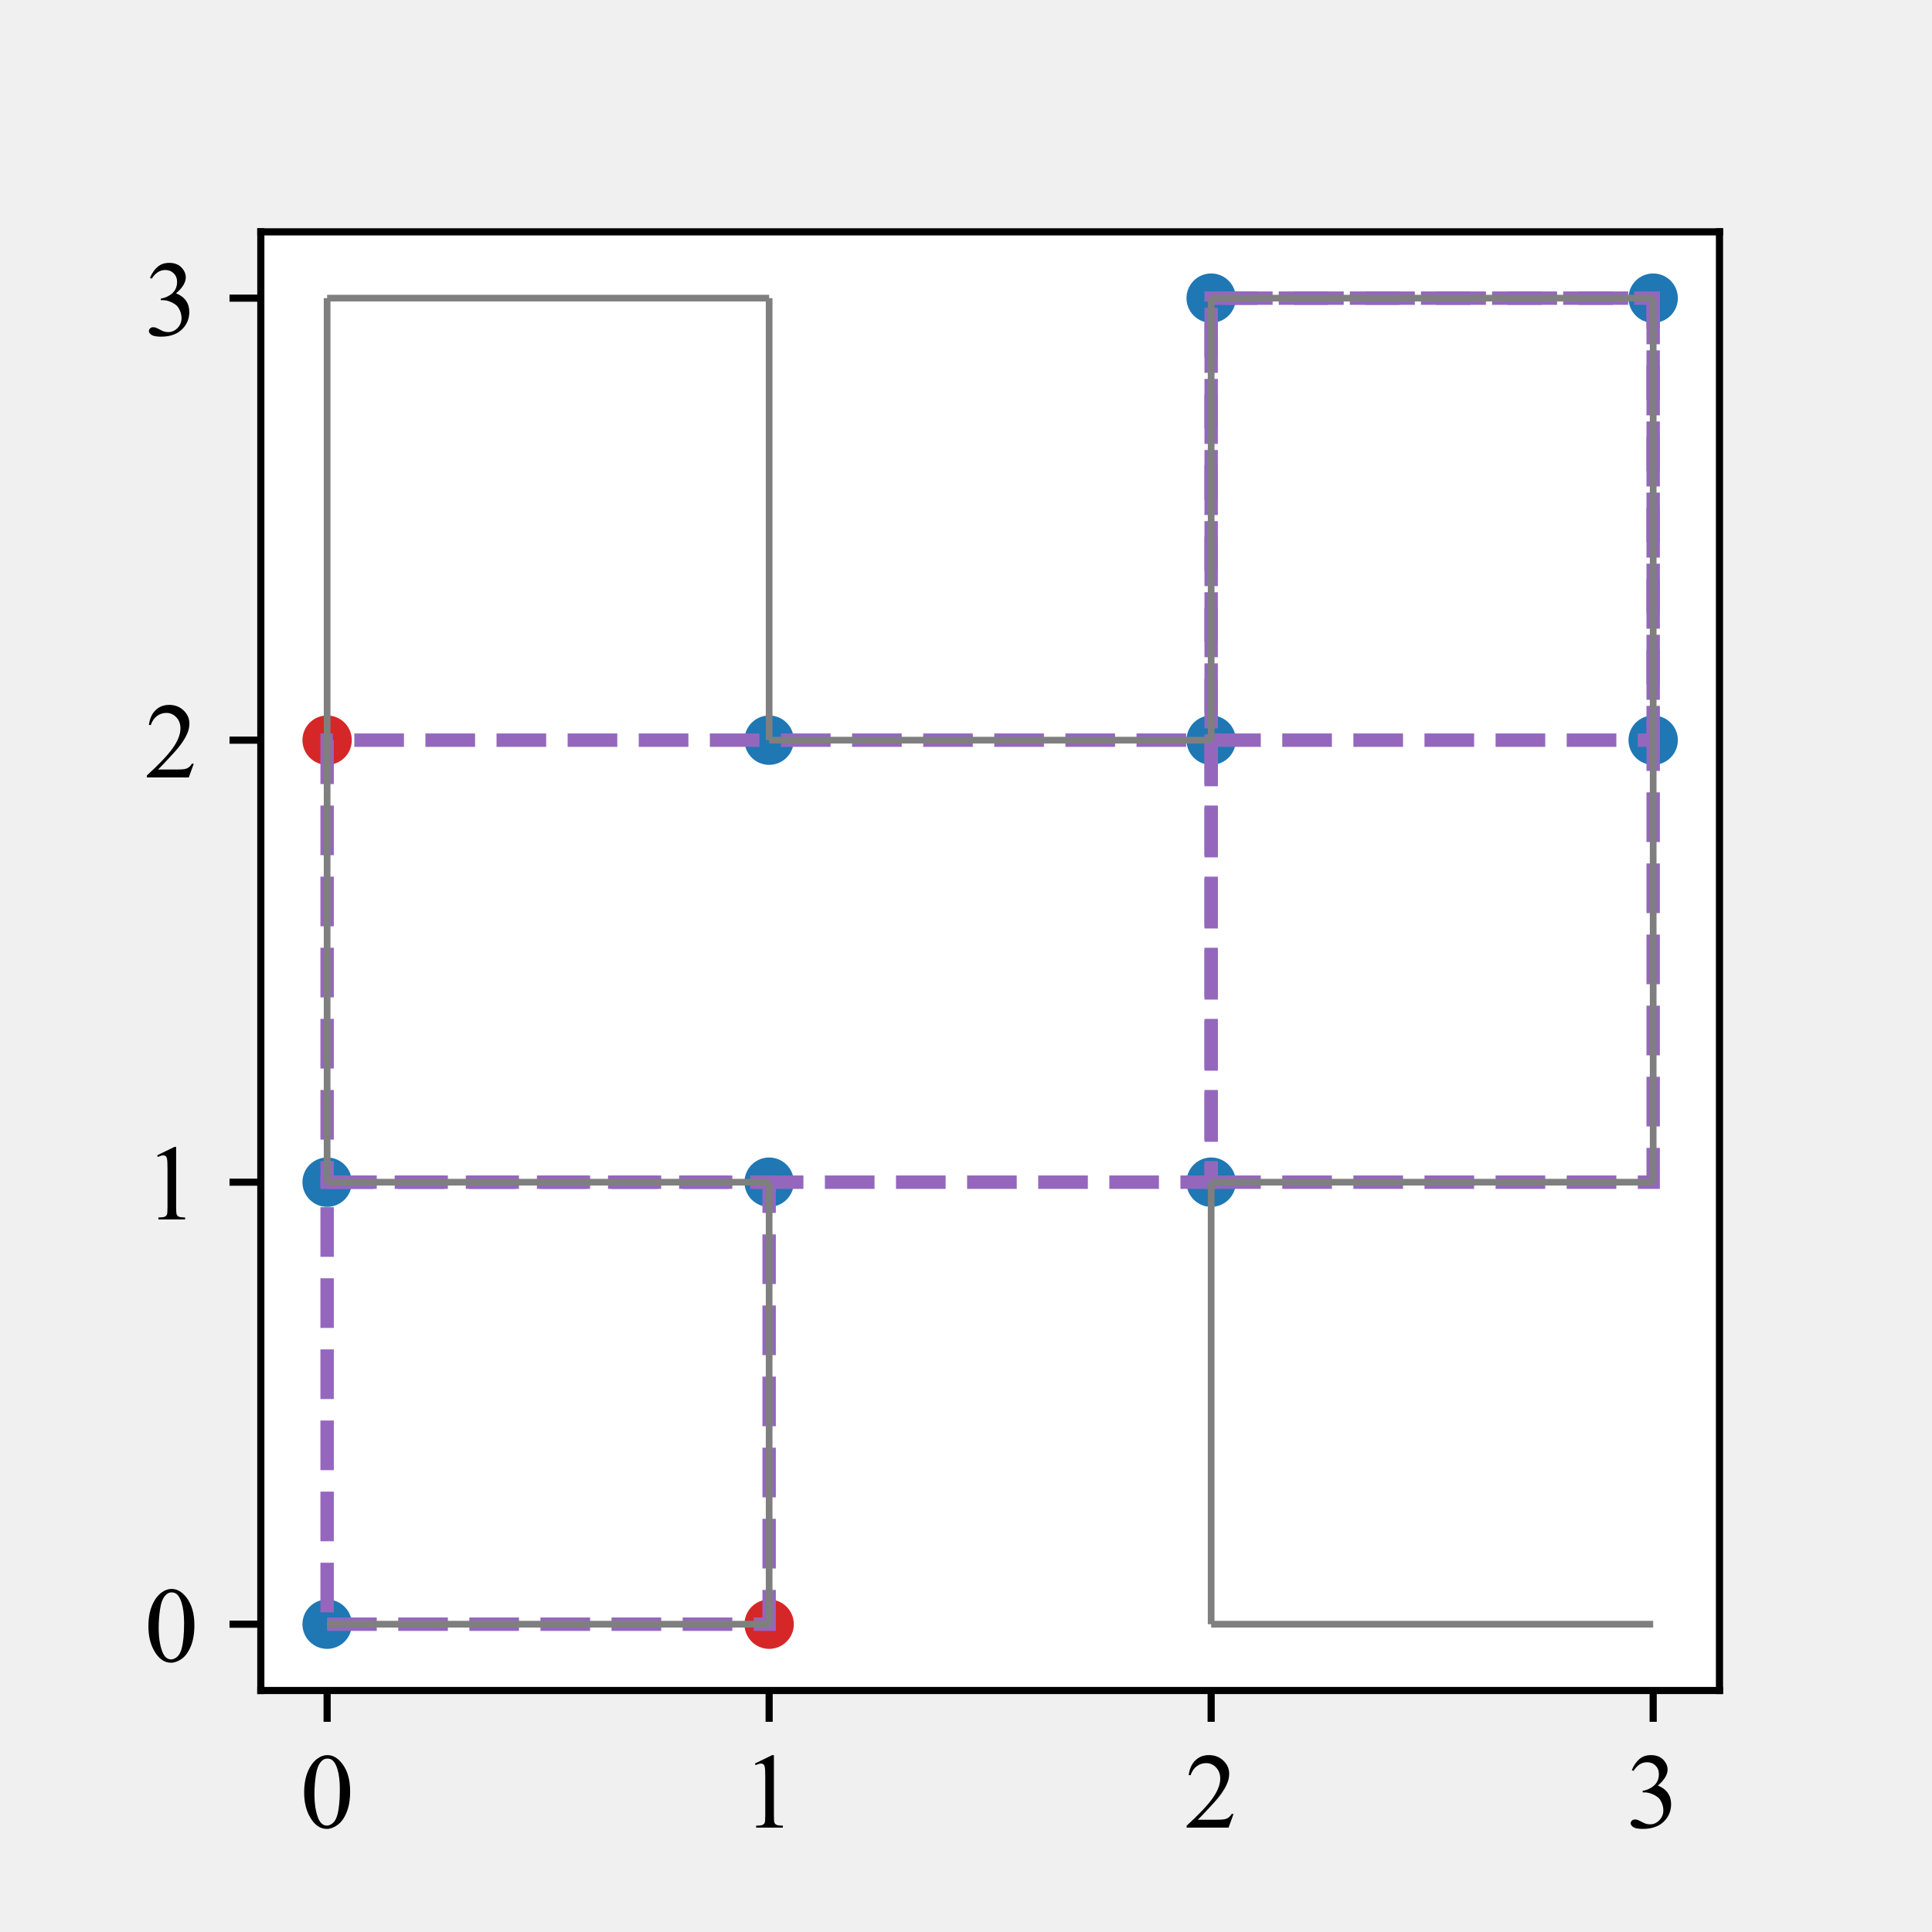
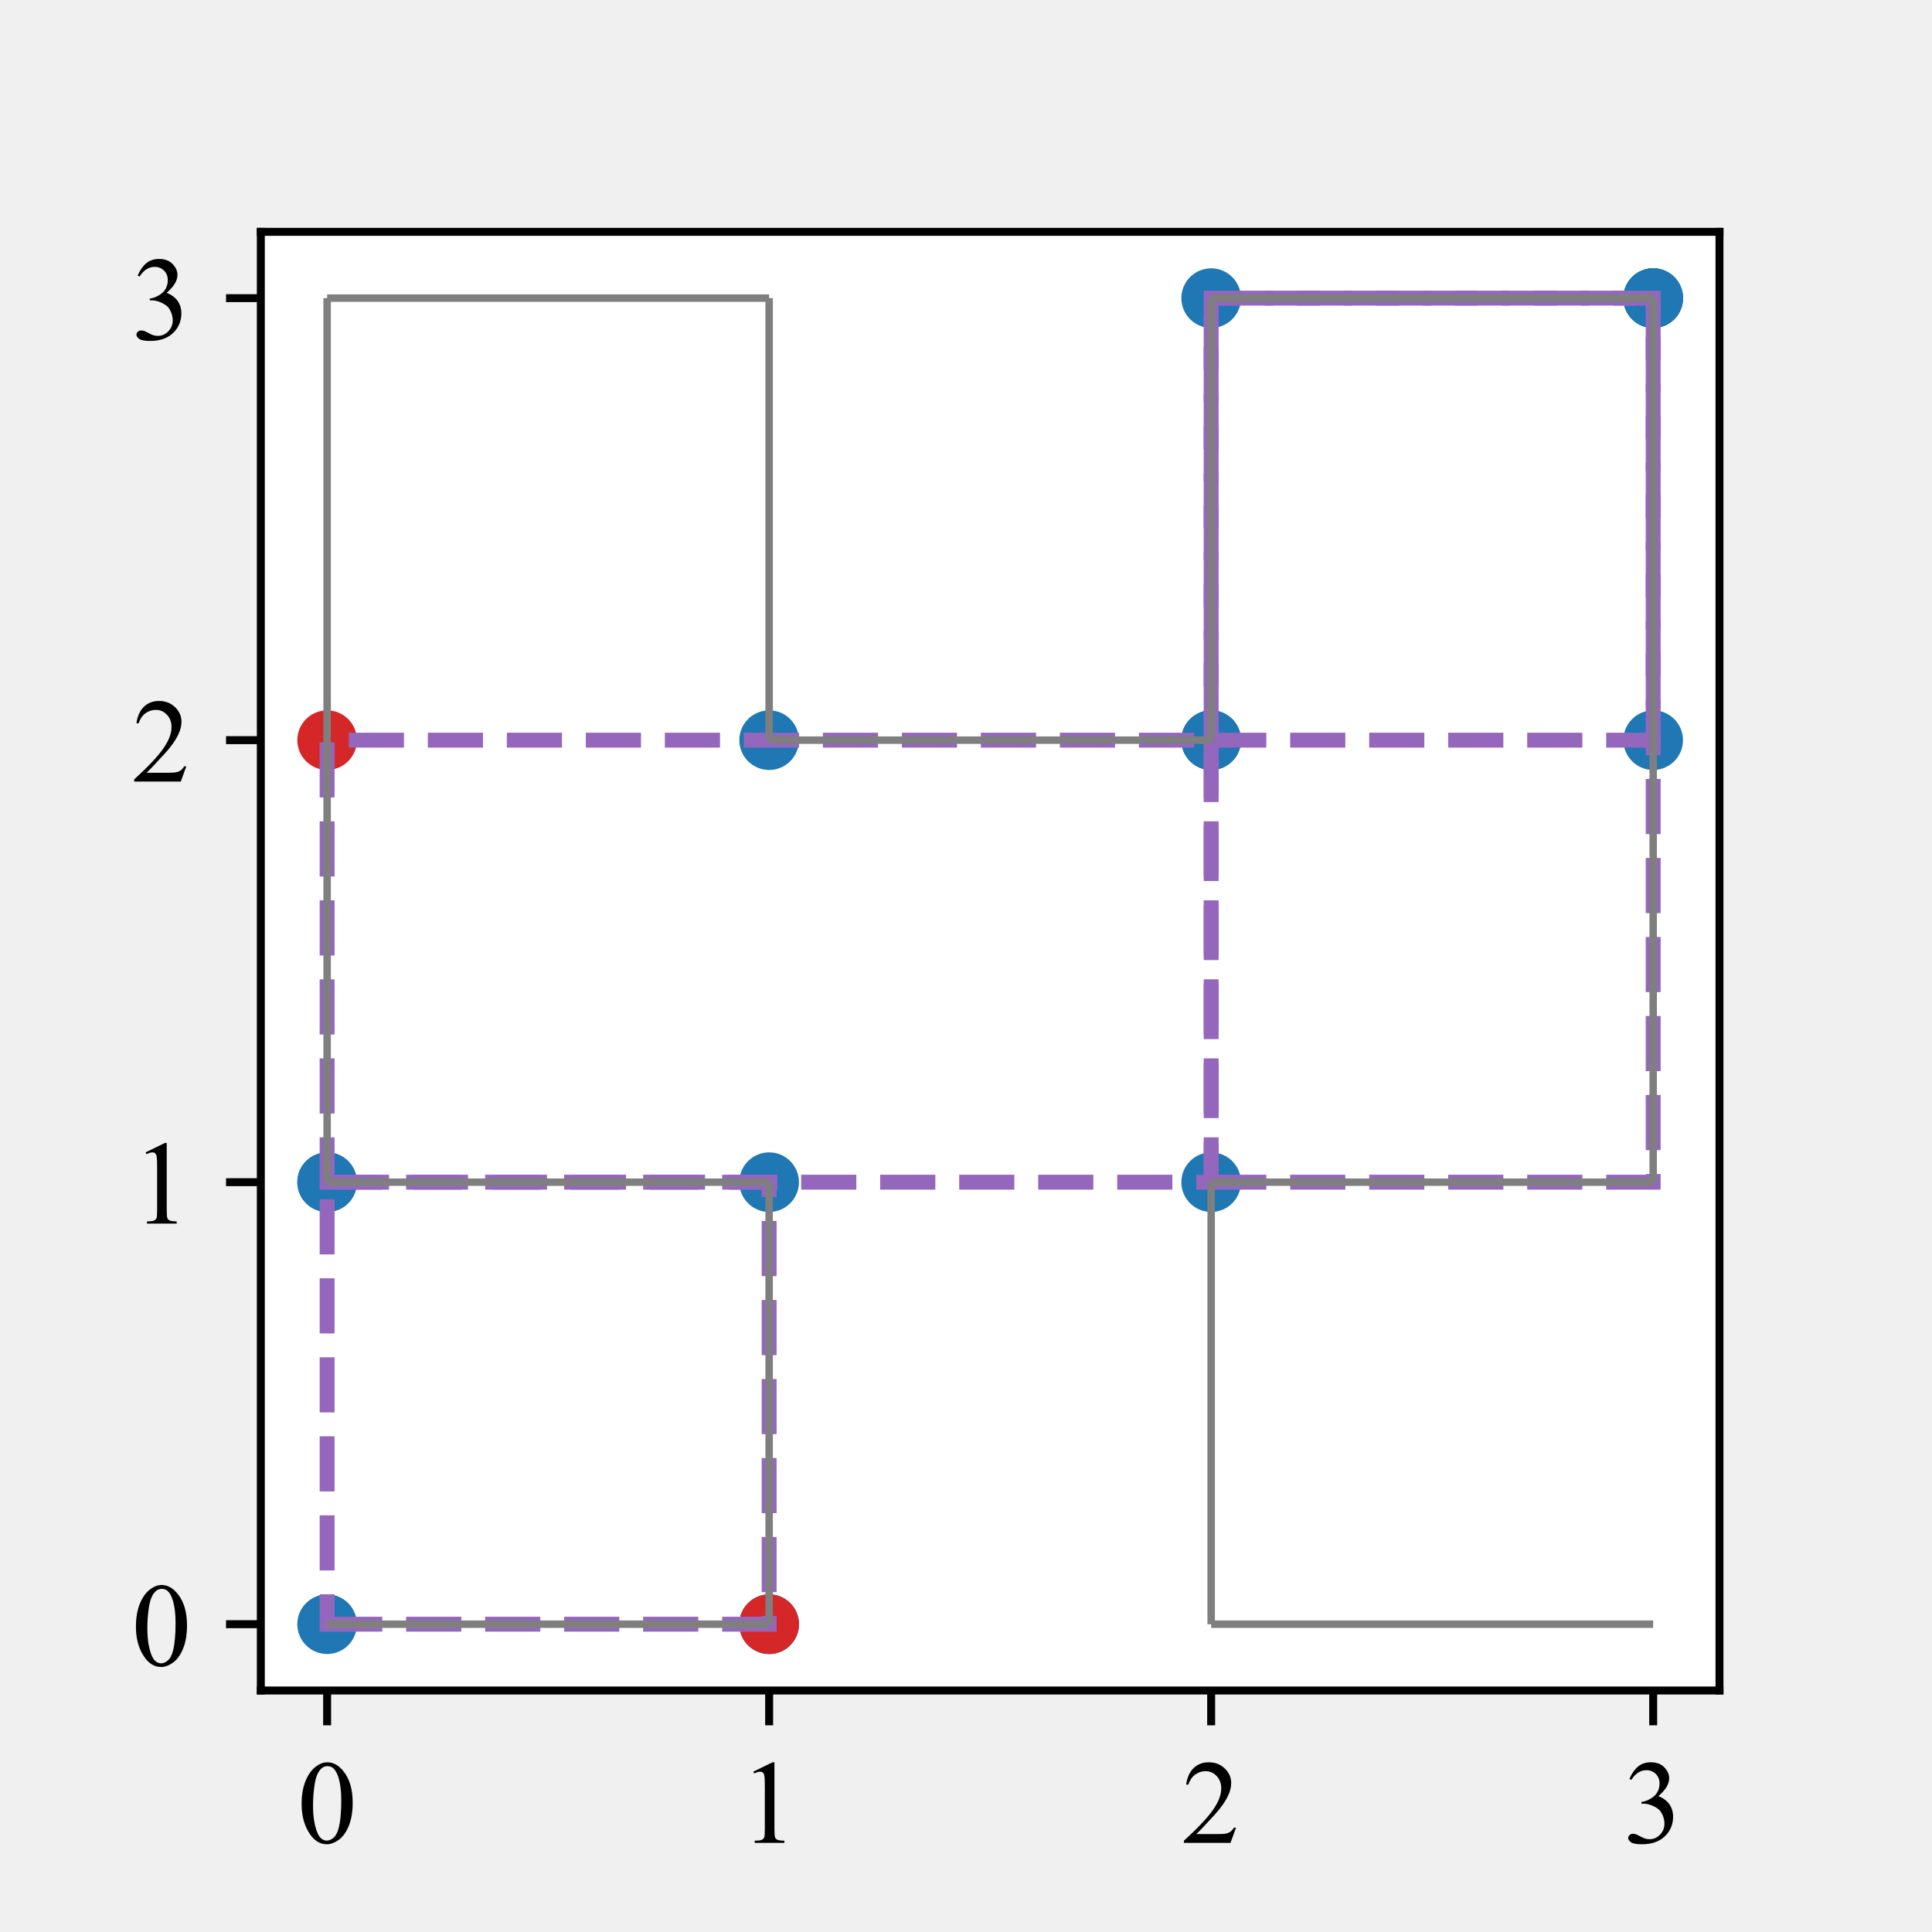
- <svg xmlns="http://www.w3.org/2000/svg" xmlns:xlink="http://www.w3.org/1999/xlink" width="216pt" height="216pt" viewBox="0 0 216 216" version="1.1">
+ <svg xmlns="http://www.w3.org/2000/svg" xmlns:xlink="http://www.w3.org/1999/xlink" width="194.4pt" height="194.4pt" viewBox="0 0 194.4 194.4" version="1.1">
  <defs>
    <style type="text/css">*{stroke-linejoin: round; stroke-linecap: butt}</style>
  </defs>
  <g id="figure_1">
    <g id="patch_1">
-       <path d="M 0 216  L 216 216  L 216 0  L 0 0  L 0 216  z " style="fill: none" />
+       <path d="M 0 194.4  L 194.4 194.4  L 194.4 0  L 0 0  L 0 194.4  z " style="fill: none" />
    </g>
    <g id="axes_1">
      <g id="patch_2">
-         <path d="M 29.16 189  L 192.24 189  L 192.24 25.92  L 29.16 25.92  z " style="fill: #ffffff" />
+         <path d="M 26.244 170.1  L 173.016 170.1  L 173.016 23.328  L 26.244 23.328  z " style="fill: #ffffff" />
      </g>
      <g id="PathCollection_1">
        <defs>
-           <path id="C0_0_7d9c694caf" d="M 0 3  C 0.796 3 1.559 2.684 2.121 2.121  C 2.684 1.559 3 0.796 3 -0  C 3 -0.796 2.684 -1.559 2.121 -2.121  C 1.559 -2.684 0.796 -3 0 -3  C -0.796 -3 -1.559 -2.684 -2.121 -2.121  C -2.684 -1.559 -3 -0.796 -3 0  C -3 0.796 -2.684 1.559 -2.121 2.121  C -1.559 2.684 -0.796 3 0 3  z " />
+           <path id="C0_0_05608ed798" d="M 0 3  C 0.796 3 1.559 2.684 2.121 2.121  C 2.684 1.559 3 0.796 3 -0  C 3 -0.796 2.684 -1.559 2.121 -2.121  C 1.559 -2.684 0.796 -3 0 -3  C -0.796 -3 -1.559 -2.684 -2.121 -2.121  C -2.684 -1.559 -3 -0.796 -3 0  C -3 0.796 -2.684 1.559 -2.121 2.121  C -1.559 2.684 -0.796 3 0 3  z " />
        </defs>
-         <g clip-path="url(#pbd7c02784c)">
-           <use xlink:href="#C0_0_7d9c694caf" x="135.409" y="82.751" style="fill: #1f77b4; stroke: #ffffff; stroke-width: 0.48" />
-         </g>
-         <g clip-path="url(#pbd7c02784c)">
-           <use xlink:href="#C0_0_7d9c694caf" x="85.991" y="181.587" style="fill: #1f77b4; stroke: #ffffff; stroke-width: 0.48" />
-         </g>
-         <g clip-path="url(#pbd7c02784c)">
-           <use xlink:href="#C0_0_7d9c694caf" x="36.573" y="132.169" style="fill: #1f77b4; stroke: #ffffff; stroke-width: 0.48" />
-         </g>
-         <g clip-path="url(#pbd7c02784c)">
-           <use xlink:href="#C0_0_7d9c694caf" x="184.827" y="33.333" style="fill: #1f77b4; stroke: #ffffff; stroke-width: 0.48" />
-         </g>
-         <g clip-path="url(#pbd7c02784c)">
-           <use xlink:href="#C0_0_7d9c694caf" x="135.409" y="82.751" style="fill: #1f77b4; stroke: #ffffff; stroke-width: 0.48" />
-         </g>
-         <g clip-path="url(#pbd7c02784c)">
-           <use xlink:href="#C0_0_7d9c694caf" x="135.409" y="33.333" style="fill: #1f77b4; stroke: #ffffff; stroke-width: 0.48" />
-         </g>
-         <g clip-path="url(#pbd7c02784c)">
-           <use xlink:href="#C0_0_7d9c694caf" x="184.827" y="33.333" style="fill: #1f77b4; stroke: #ffffff; stroke-width: 0.48" />
-         </g>
-         <g clip-path="url(#pbd7c02784c)">
-           <use xlink:href="#C0_0_7d9c694caf" x="184.827" y="33.333" style="fill: #1f77b4; stroke: #ffffff; stroke-width: 0.48" />
-         </g>
-         <g clip-path="url(#pbd7c02784c)">
-           <use xlink:href="#C0_0_7d9c694caf" x="184.827" y="82.751" style="fill: #1f77b4; stroke: #ffffff; stroke-width: 0.48" />
-         </g>
-         <g clip-path="url(#pbd7c02784c)">
-           <use xlink:href="#C0_0_7d9c694caf" x="184.827" y="33.333" style="fill: #1f77b4; stroke: #ffffff; stroke-width: 0.48" />
-         </g>
-         <g clip-path="url(#pbd7c02784c)">
-           <use xlink:href="#C0_0_7d9c694caf" x="85.991" y="82.751" style="fill: #1f77b4; stroke: #ffffff; stroke-width: 0.48" />
-         </g>
-         <g clip-path="url(#pbd7c02784c)">
-           <use xlink:href="#C0_0_7d9c694caf" x="36.573" y="132.169" style="fill: #1f77b4; stroke: #ffffff; stroke-width: 0.48" />
-         </g>
-         <g clip-path="url(#pbd7c02784c)">
-           <use xlink:href="#C0_0_7d9c694caf" x="135.409" y="82.751" style="fill: #1f77b4; stroke: #ffffff; stroke-width: 0.48" />
-         </g>
-         <g clip-path="url(#pbd7c02784c)">
-           <use xlink:href="#C0_0_7d9c694caf" x="184.827" y="33.333" style="fill: #1f77b4; stroke: #ffffff; stroke-width: 0.48" />
-         </g>
-         <g clip-path="url(#pbd7c02784c)">
-           <use xlink:href="#C0_0_7d9c694caf" x="85.991" y="181.587" style="fill: #1f77b4; stroke: #ffffff; stroke-width: 0.48" />
-         </g>
-         <g clip-path="url(#pbd7c02784c)">
-           <use xlink:href="#C0_0_7d9c694caf" x="135.409" y="132.169" style="fill: #1f77b4; stroke: #ffffff; stroke-width: 0.48" />
-         </g>
-         <g clip-path="url(#pbd7c02784c)">
-           <use xlink:href="#C0_0_7d9c694caf" x="85.991" y="132.169" style="fill: #1f77b4; stroke: #ffffff; stroke-width: 0.48" />
-         </g>
-         <g clip-path="url(#pbd7c02784c)">
-           <use xlink:href="#C0_0_7d9c694caf" x="36.573" y="181.587" style="fill: #1f77b4; stroke: #ffffff; stroke-width: 0.48" />
-         </g>
-         <g clip-path="url(#pbd7c02784c)">
-           <use xlink:href="#C0_0_7d9c694caf" x="85.991" y="181.587" style="fill: #d62728; stroke: #ffffff; stroke-width: 0.48" />
-         </g>
-         <g clip-path="url(#pbd7c02784c)">
-           <use xlink:href="#C0_0_7d9c694caf" x="36.573" y="82.751" style="fill: #d62728; stroke: #ffffff; stroke-width: 0.48" />
+         <g clip-path="url(#p5faf6b05e8)">
+           <use xlink:href="#C0_0_05608ed798" x="121.868" y="74.476" style="fill: #1f77b4" />
+         </g>
+         <g clip-path="url(#p5faf6b05e8)">
+           <use xlink:href="#C0_0_05608ed798" x="77.392" y="163.429" style="fill: #1f77b4" />
+         </g>
+         <g clip-path="url(#p5faf6b05e8)">
+           <use xlink:href="#C0_0_05608ed798" x="32.915" y="118.952" style="fill: #1f77b4" />
+         </g>
+         <g clip-path="url(#p5faf6b05e8)">
+           <use xlink:href="#C0_0_05608ed798" x="166.345" y="29.999" style="fill: #1f77b4" />
+         </g>
+         <g clip-path="url(#p5faf6b05e8)">
+           <use xlink:href="#C0_0_05608ed798" x="121.868" y="74.476" style="fill: #1f77b4" />
+         </g>
+         <g clip-path="url(#p5faf6b05e8)">
+           <use xlink:href="#C0_0_05608ed798" x="121.868" y="29.999" style="fill: #1f77b4" />
+         </g>
+         <g clip-path="url(#p5faf6b05e8)">
+           <use xlink:href="#C0_0_05608ed798" x="166.345" y="29.999" style="fill: #1f77b4" />
+         </g>
+         <g clip-path="url(#p5faf6b05e8)">
+           <use xlink:href="#C0_0_05608ed798" x="166.345" y="29.999" style="fill: #1f77b4" />
+         </g>
+         <g clip-path="url(#p5faf6b05e8)">
+           <use xlink:href="#C0_0_05608ed798" x="166.345" y="74.476" style="fill: #1f77b4" />
+         </g>
+         <g clip-path="url(#p5faf6b05e8)">
+           <use xlink:href="#C0_0_05608ed798" x="166.345" y="29.999" style="fill: #1f77b4" />
+         </g>
+         <g clip-path="url(#p5faf6b05e8)">
+           <use xlink:href="#C0_0_05608ed798" x="77.392" y="74.476" style="fill: #1f77b4" />
+         </g>
+         <g clip-path="url(#p5faf6b05e8)">
+           <use xlink:href="#C0_0_05608ed798" x="32.915" y="118.952" style="fill: #1f77b4" />
+         </g>
+         <g clip-path="url(#p5faf6b05e8)">
+           <use xlink:href="#C0_0_05608ed798" x="121.868" y="74.476" style="fill: #1f77b4" />
+         </g>
+         <g clip-path="url(#p5faf6b05e8)">
+           <use xlink:href="#C0_0_05608ed798" x="166.345" y="29.999" style="fill: #1f77b4" />
+         </g>
+         <g clip-path="url(#p5faf6b05e8)">
+           <use xlink:href="#C0_0_05608ed798" x="77.392" y="163.429" style="fill: #1f77b4" />
+         </g>
+         <g clip-path="url(#p5faf6b05e8)">
+           <use xlink:href="#C0_0_05608ed798" x="121.868" y="118.952" style="fill: #1f77b4" />
+         </g>
+         <g clip-path="url(#p5faf6b05e8)">
+           <use xlink:href="#C0_0_05608ed798" x="77.392" y="118.952" style="fill: #1f77b4" />
+         </g>
+         <g clip-path="url(#p5faf6b05e8)">
+           <use xlink:href="#C0_0_05608ed798" x="32.915" y="163.429" style="fill: #1f77b4" />
+         </g>
+         <g clip-path="url(#p5faf6b05e8)">
+           <use xlink:href="#C0_0_05608ed798" x="77.392" y="163.429" style="fill: #d62728" />
+         </g>
+         <g clip-path="url(#p5faf6b05e8)">
+           <use xlink:href="#C0_0_05608ed798" x="32.915" y="74.476" style="fill: #d62728" />
        </g>
      </g>
      <g id="PathCollection_2" />
      <g id="PathCollection_3" />
      <g id="patch_3">
-         <path d="M 36.573 181.587  L 85.991 181.587  L 85.991 132.169  L 36.573 132.169  L 36.573 181.587  z " clip-path="url(#pbd7c02784c)" style="fill: none; stroke-dasharray: 5.55,2.4; stroke-dashoffset: 0; stroke: #9467bd; stroke-width: 1.5; stroke-linejoin: miter" />
+         <path d="M 32.915 163.429  L 77.392 163.429  L 77.392 118.952  L 32.915 118.952  L 32.915 163.429  z " clip-path="url(#p5faf6b05e8)" style="fill: none; stroke-dasharray: 5.55,2.4; stroke-dashoffset: 0; stroke: #9467bd; stroke-width: 1.5; stroke-linejoin: miter" />
      </g>
      <g id="patch_4">
-         <path d="M 36.573 132.169  L 135.409 132.169  L 135.409 82.751  L 36.573 82.751  L 36.573 132.169  z " clip-path="url(#pbd7c02784c)" style="fill: none; stroke-dasharray: 5.55,2.4; stroke-dashoffset: 0; stroke: #9467bd; stroke-width: 1.5; stroke-linejoin: miter" />
+         <path d="M 32.915 118.952  L 121.868 118.952  L 121.868 74.476  L 32.915 74.476  L 32.915 118.952  z " clip-path="url(#p5faf6b05e8)" style="fill: none; stroke-dasharray: 5.55,2.4; stroke-dashoffset: 0; stroke: #9467bd; stroke-width: 1.5; stroke-linejoin: miter" />
      </g>
      <g id="patch_5">
-         <path d="M 135.409 82.751  L 184.827 82.751  L 184.827 33.333  L 135.409 33.333  L 135.409 82.751  z " clip-path="url(#pbd7c02784c)" style="fill: none; stroke-dasharray: 5.55,2.4; stroke-dashoffset: 0; stroke: #9467bd; stroke-width: 1.5; stroke-linejoin: miter" />
+         <path d="M 121.868 74.476  L 166.345 74.476  L 166.345 29.999  L 121.868 29.999  L 121.868 74.476  z " clip-path="url(#p5faf6b05e8)" style="fill: none; stroke-dasharray: 5.55,2.4; stroke-dashoffset: 0; stroke: #9467bd; stroke-width: 1.5; stroke-linejoin: miter" />
      </g>
      <g id="patch_6">
-         <path d="M 135.409 132.169  L 184.827 132.169  L 184.827 33.333  L 135.409 33.333  L 135.409 132.169  z " clip-path="url(#pbd7c02784c)" style="fill: none; stroke-dasharray: 5.55,2.4; stroke-dashoffset: 0; stroke: #9467bd; stroke-width: 1.5; stroke-linejoin: miter" />
+         <path d="M 121.868 118.952  L 166.345 118.952  L 166.345 29.999  L 121.868 29.999  L 121.868 118.952  z " clip-path="url(#p5faf6b05e8)" style="fill: none; stroke-dasharray: 5.55,2.4; stroke-dashoffset: 0; stroke: #9467bd; stroke-width: 1.5; stroke-linejoin: miter" />
      </g>
      <g id="matplotlib.axis_1">
        <g id="xtick_1">
          <g id="line2d_1">
            <defs>
-               <path id="mdd476deff8" d="M 0 0  L 0 3.5  " style="stroke: #000000; stroke-width: 0.8" />
+               <path id="m2f5cb88d81" d="M 0 0  L 0 3.5  " style="stroke: #000000; stroke-width: 0.8" />
            </defs>
            <g>
-               <use xlink:href="#mdd476deff8" x="36.573" y="189" style="stroke: #000000; stroke-width: 0.8" />
+               <use xlink:href="#m2f5cb88d81" x="32.915" y="170.1" style="stroke: #000000; stroke-width: 0.8" />
            </g>
          </g>
          <g id="text_1">
-             <g transform="translate(33.57273 204.3325)scale(0.12 -0.12)">
+             <g transform="translate(29.91546 185.4325)scale(0.12 -0.12)">
              <defs>
                <path id="TimesNewRomanPSMT-30" d="M 231 2094  Q 231 2819 450 3342  Q 669 3866 1031 4122  Q 1313 4325 1613 4325  Q 2100 4325 2488 3828  Q 2972 3213 2972 2159  Q 2972 1422 2759 906  Q 2547 391 2217 158  Q 1888 -75 1581 -75  Q 975 -75 572 641  Q 231 1244 231 2094  z M 844 2016  Q 844 1141 1059 588  Q 1238 122 1591 122  Q 1759 122 1940 273  Q 2122 425 2216 781  Q 2359 1319 2359 2297  Q 2359 3022 2209 3506  Q 2097 3866 1919 4016  Q 1791 4119 1609 4119  Q 1397 4119 1231 3928  Q 1006 3669 925 3112  Q 844 2556 844 2016  z " transform="scale(0.015625)" />
              </defs>
              <use xlink:href="#TimesNewRomanPSMT-30" />
            </g>
          </g>
        </g>
        <g id="xtick_2">
          <g id="line2d_2">
            <g>
-               <use xlink:href="#mdd476deff8" x="85.991" y="189" style="stroke: #000000; stroke-width: 0.8" />
+               <use xlink:href="#m2f5cb88d81" x="77.392" y="170.1" style="stroke: #000000; stroke-width: 0.8" />
            </g>
          </g>
          <g id="text_2">
-             <g transform="translate(82.99091 204.3325)scale(0.12 -0.12)">
+             <g transform="translate(74.39182 185.4325)scale(0.12 -0.12)">
              <defs>
                <path id="TimesNewRomanPSMT-31" d="M 750 3822  L 1781 4325  L 1884 4325  L 1884 747  Q 1884 391 1914 303  Q 1944 216 2037 169  Q 2131 122 2419 116  L 2419 0  L 825 0  L 825 116  Q 1125 122 1212 167  Q 1300 213 1334 289  Q 1369 366 1369 747  L 1369 3034  Q 1369 3497 1338 3628  Q 1316 3728 1258 3775  Q 1200 3822 1119 3822  Q 1003 3822 797 3725  L 750 3822  z " transform="scale(0.015625)" />
              </defs>
              <use xlink:href="#TimesNewRomanPSMT-31" />
            </g>
          </g>
        </g>
        <g id="xtick_3">
          <g id="line2d_3">
            <g>
-               <use xlink:href="#mdd476deff8" x="135.409" y="189" style="stroke: #000000; stroke-width: 0.8" />
+               <use xlink:href="#m2f5cb88d81" x="121.868" y="170.1" style="stroke: #000000; stroke-width: 0.8" />
            </g>
          </g>
          <g id="text_3">
-             <g transform="translate(132.4091 204.3325)scale(0.12 -0.12)">
+             <g transform="translate(118.8682 185.4325)scale(0.12 -0.12)">
              <defs>
                <path id="TimesNewRomanPSMT-32" d="M 2934 816  L 2638 0  L 138 0  L 138 116  Q 1241 1122 1691 1759  Q 2141 2397 2141 2925  Q 2141 3328 1894 3587  Q 1647 3847 1303 3847  Q 991 3847 742 3664  Q 494 3481 375 3128  L 259 3128  Q 338 3706 661 4015  Q 984 4325 1469 4325  Q 1984 4325 2329 3994  Q 2675 3663 2675 3213  Q 2675 2891 2525 2569  Q 2294 2063 1775 1497  Q 997 647 803 472  L 1909 472  Q 2247 472 2383 497  Q 2519 522 2628 598  Q 2738 675 2819 816  L 2934 816  z " transform="scale(0.015625)" />
              </defs>
              <use xlink:href="#TimesNewRomanPSMT-32" />
            </g>
          </g>
        </g>
        <g id="xtick_4">
          <g id="line2d_4">
            <g>
-               <use xlink:href="#mdd476deff8" x="184.827" y="189" style="stroke: #000000; stroke-width: 0.8" />
+               <use xlink:href="#m2f5cb88d81" x="166.345" y="170.1" style="stroke: #000000; stroke-width: 0.8" />
            </g>
          </g>
          <g id="text_4">
-             <g transform="translate(181.8273 204.3325)scale(0.12 -0.12)">
+             <g transform="translate(163.3445 185.4325)scale(0.12 -0.12)">
              <defs>
                <path id="TimesNewRomanPSMT-33" d="M 325 3431  Q 506 3859 782 4092  Q 1059 4325 1472 4325  Q 1981 4325 2253 3994  Q 2459 3747 2459 3466  Q 2459 3003 1878 2509  Q 2269 2356 2469 2072  Q 2669 1788 2669 1403  Q 2669 853 2319 450  Q 1863 -75 997 -75  Q 569 -75 414 31  Q 259 138 259 259  Q 259 350 332 419  Q 406 488 509 488  Q 588 488 669 463  Q 722 447 909 348  Q 1097 250 1169 231  Q 1284 197 1416 197  Q 1734 197 1970 444  Q 2206 691 2206 1028  Q 2206 1275 2097 1509  Q 2016 1684 1919 1775  Q 1784 1900 1550 2001  Q 1316 2103 1072 2103  L 972 2103  L 972 2197  Q 1219 2228 1467 2375  Q 1716 2522 1828 2728  Q 1941 2934 1941 3181  Q 1941 3503 1739 3701  Q 1538 3900 1238 3900  Q 753 3900 428 3381  L 325 3431  z " transform="scale(0.015625)" />
              </defs>
              <use xlink:href="#TimesNewRomanPSMT-33" />
            </g>
          </g>
        </g>
      </g>
      <g id="matplotlib.axis_2">
        <g id="ytick_1">
          <g id="line2d_5">
            <defs>
-               <path id="m271e4173fa" d="M 0 0  L -3.5 0  " style="stroke: #000000; stroke-width: 0.8" />
+               <path id="mb8f61434f0" d="M 0 0  L -3.5 0  " style="stroke: #000000; stroke-width: 0.8" />
            </defs>
            <g>
-               <use xlink:href="#m271e4173fa" x="29.16" y="181.587" style="stroke: #000000; stroke-width: 0.8" />
+               <use xlink:href="#mb8f61434f0" x="26.244" y="163.429" style="stroke: #000000; stroke-width: 0.8" />
            </g>
          </g>
          <g id="text_5">
-             <g transform="translate(16.16 185.7535)scale(0.12 -0.12)">
+             <g transform="translate(13.244 167.5948)scale(0.12 -0.12)">
              <use xlink:href="#TimesNewRomanPSMT-30" />
            </g>
          </g>
        </g>
        <g id="ytick_2">
          <g id="line2d_6">
            <g>
-               <use xlink:href="#m271e4173fa" x="29.16" y="132.169" style="stroke: #000000; stroke-width: 0.8" />
+               <use xlink:href="#mb8f61434f0" x="26.244" y="118.952" style="stroke: #000000; stroke-width: 0.8" />
            </g>
          </g>
          <g id="text_6">
-             <g transform="translate(16.16 136.3353)scale(0.12 -0.12)">
+             <g transform="translate(13.244 123.1184)scale(0.12 -0.12)">
              <use xlink:href="#TimesNewRomanPSMT-31" />
            </g>
          </g>
        </g>
        <g id="ytick_3">
          <g id="line2d_7">
            <g>
-               <use xlink:href="#m271e4173fa" x="29.16" y="82.751" style="stroke: #000000; stroke-width: 0.8" />
+               <use xlink:href="#mb8f61434f0" x="26.244" y="74.476" style="stroke: #000000; stroke-width: 0.8" />
            </g>
          </g>
          <g id="text_7">
-             <g transform="translate(16.16 86.91716)scale(0.12 -0.12)">
+             <g transform="translate(13.244 78.64207)scale(0.12 -0.12)">
              <use xlink:href="#TimesNewRomanPSMT-32" />
            </g>
          </g>
        </g>
        <g id="ytick_4">
          <g id="line2d_8">
            <g>
-               <use xlink:href="#m271e4173fa" x="29.16" y="33.333" style="stroke: #000000; stroke-width: 0.8" />
+               <use xlink:href="#mb8f61434f0" x="26.244" y="29.999" style="stroke: #000000; stroke-width: 0.8" />
            </g>
          </g>
          <g id="text_8">
-             <g transform="translate(16.16 37.49898)scale(0.12 -0.12)">
+             <g transform="translate(13.244 34.16571)scale(0.12 -0.12)">
              <use xlink:href="#TimesNewRomanPSMT-33" />
            </g>
          </g>
        </g>
      </g>
      <g id="LineCollection_1">
-         <path d="M 36.573 181.587  L 85.991 181.587  " clip-path="url(#pbd7c02784c)" style="fill: none; stroke: #7f7f7f; stroke-width: 0.75" />
+         <path d="M 32.915 163.429  L 77.392 163.429  " clip-path="url(#p5faf6b05e8)" style="fill: none; stroke: #7f7f7f; stroke-width: 0.75" />
      </g>
      <g id="LineCollection_2">
-         <path d="M 85.991 181.587  L 85.991 132.169  " clip-path="url(#pbd7c02784c)" style="fill: none; stroke: #7f7f7f; stroke-width: 0.75" />
+         <path d="M 77.392 163.429  L 77.392 118.952  " clip-path="url(#p5faf6b05e8)" style="fill: none; stroke: #7f7f7f; stroke-width: 0.75" />
      </g>
      <g id="LineCollection_3">
-         <path d="M 36.573 132.169  L 85.991 132.169  " clip-path="url(#pbd7c02784c)" style="fill: none; stroke: #7f7f7f; stroke-width: 0.75" />
+         <path d="M 32.915 118.952  L 77.392 118.952  " clip-path="url(#p5faf6b05e8)" style="fill: none; stroke: #7f7f7f; stroke-width: 0.75" />
      </g>
      <g id="LineCollection_4">
-         <path d="M 36.573 132.169  L 36.573 33.333  " clip-path="url(#pbd7c02784c)" style="fill: none; stroke: #7f7f7f; stroke-width: 0.75" />
+         <path d="M 32.915 118.952  L 32.915 29.999  " clip-path="url(#p5faf6b05e8)" style="fill: none; stroke: #7f7f7f; stroke-width: 0.75" />
      </g>
      <g id="LineCollection_5">
-         <path d="M 36.573 33.333  L 85.991 33.333  " clip-path="url(#pbd7c02784c)" style="fill: none; stroke: #7f7f7f; stroke-width: 0.75" />
+         <path d="M 32.915 29.999  L 77.392 29.999  " clip-path="url(#p5faf6b05e8)" style="fill: none; stroke: #7f7f7f; stroke-width: 0.75" />
      </g>
      <g id="LineCollection_6">
-         <path d="M 85.991 82.751  L 85.991 33.333  " clip-path="url(#pbd7c02784c)" style="fill: none; stroke: #7f7f7f; stroke-width: 0.75" />
+         <path d="M 77.392 74.476  L 77.392 29.999  " clip-path="url(#p5faf6b05e8)" style="fill: none; stroke: #7f7f7f; stroke-width: 0.75" />
      </g>
      <g id="LineCollection_7">
-         <path d="M 85.991 82.751  L 135.409 82.751  " clip-path="url(#pbd7c02784c)" style="fill: none; stroke: #7f7f7f; stroke-width: 0.75" />
+         <path d="M 77.392 74.476  L 121.868 74.476  " clip-path="url(#p5faf6b05e8)" style="fill: none; stroke: #7f7f7f; stroke-width: 0.75" />
      </g>
      <g id="LineCollection_8">
-         <path d="M 135.409 82.751  L 135.409 33.333  " clip-path="url(#pbd7c02784c)" style="fill: none; stroke: #7f7f7f; stroke-width: 0.75" />
+         <path d="M 121.868 74.476  L 121.868 29.999  " clip-path="url(#p5faf6b05e8)" style="fill: none; stroke: #7f7f7f; stroke-width: 0.75" />
      </g>
      <g id="LineCollection_9">
-         <path d="M 135.409 33.333  L 184.827 33.333  " clip-path="url(#pbd7c02784c)" style="fill: none; stroke: #7f7f7f; stroke-width: 0.75" />
+         <path d="M 121.868 29.999  L 166.345 29.999  " clip-path="url(#p5faf6b05e8)" style="fill: none; stroke: #7f7f7f; stroke-width: 0.75" />
      </g>
      <g id="LineCollection_10">
-         <path d="M 184.827 132.169  L 184.827 33.333  " clip-path="url(#pbd7c02784c)" style="fill: none; stroke: #7f7f7f; stroke-width: 0.75" />
+         <path d="M 166.345 118.952  L 166.345 29.999  " clip-path="url(#p5faf6b05e8)" style="fill: none; stroke: #7f7f7f; stroke-width: 0.75" />
      </g>
      <g id="LineCollection_11">
-         <path d="M 135.409 132.169  L 184.827 132.169  " clip-path="url(#pbd7c02784c)" style="fill: none; stroke: #7f7f7f; stroke-width: 0.75" />
+         <path d="M 121.868 118.952  L 166.345 118.952  " clip-path="url(#p5faf6b05e8)" style="fill: none; stroke: #7f7f7f; stroke-width: 0.75" />
      </g>
      <g id="LineCollection_12">
-         <path d="M 135.409 181.587  L 135.409 132.169  " clip-path="url(#pbd7c02784c)" style="fill: none; stroke: #7f7f7f; stroke-width: 0.75" />
+         <path d="M 121.868 163.429  L 121.868 118.952  " clip-path="url(#p5faf6b05e8)" style="fill: none; stroke: #7f7f7f; stroke-width: 0.75" />
      </g>
      <g id="LineCollection_13">
-         <path d="M 135.409 181.587  L 184.827 181.587  " clip-path="url(#pbd7c02784c)" style="fill: none; stroke: #7f7f7f; stroke-width: 0.75" />
+         <path d="M 121.868 163.429  L 166.345 163.429  " clip-path="url(#p5faf6b05e8)" style="fill: none; stroke: #7f7f7f; stroke-width: 0.75" />
      </g>
      <g id="patch_7">
-         <path d="M 29.16 189  L 29.16 25.92  " style="fill: none; stroke: #000000; stroke-width: 0.8; stroke-linejoin: miter; stroke-linecap: square" />
+         <path d="M 26.244 170.1  L 26.244 23.328  " style="fill: none; stroke: #000000; stroke-width: 0.8; stroke-linejoin: miter; stroke-linecap: square" />
      </g>
      <g id="patch_8">
-         <path d="M 192.24 189  L 192.24 25.92  " style="fill: none; stroke: #000000; stroke-width: 0.8; stroke-linejoin: miter; stroke-linecap: square" />
+         <path d="M 173.016 170.1  L 173.016 23.328  " style="fill: none; stroke: #000000; stroke-width: 0.8; stroke-linejoin: miter; stroke-linecap: square" />
      </g>
      <g id="patch_9">
-         <path d="M 29.16 189  L 192.24 189  " style="fill: none; stroke: #000000; stroke-width: 0.8; stroke-linejoin: miter; stroke-linecap: square" />
+         <path d="M 26.244 170.1  L 173.016 170.1  " style="fill: none; stroke: #000000; stroke-width: 0.8; stroke-linejoin: miter; stroke-linecap: square" />
      </g>
      <g id="patch_10">
-         <path d="M 29.16 25.92  L 192.24 25.92  " style="fill: none; stroke: #000000; stroke-width: 0.8; stroke-linejoin: miter; stroke-linecap: square" />
+         <path d="M 26.244 23.328  L 173.016 23.328  " style="fill: none; stroke: #000000; stroke-width: 0.8; stroke-linejoin: miter; stroke-linecap: square" />
      </g>
    </g>
  </g>
  <defs>
-     <clipPath id="pbd7c02784c">
-       <rect x="29.16" y="25.92" width="163.08" height="163.08" />
+     <clipPath id="p5faf6b05e8">
+       <rect x="26.244" y="23.328" width="146.772" height="146.772" />
    </clipPath>
  </defs>
</svg>
